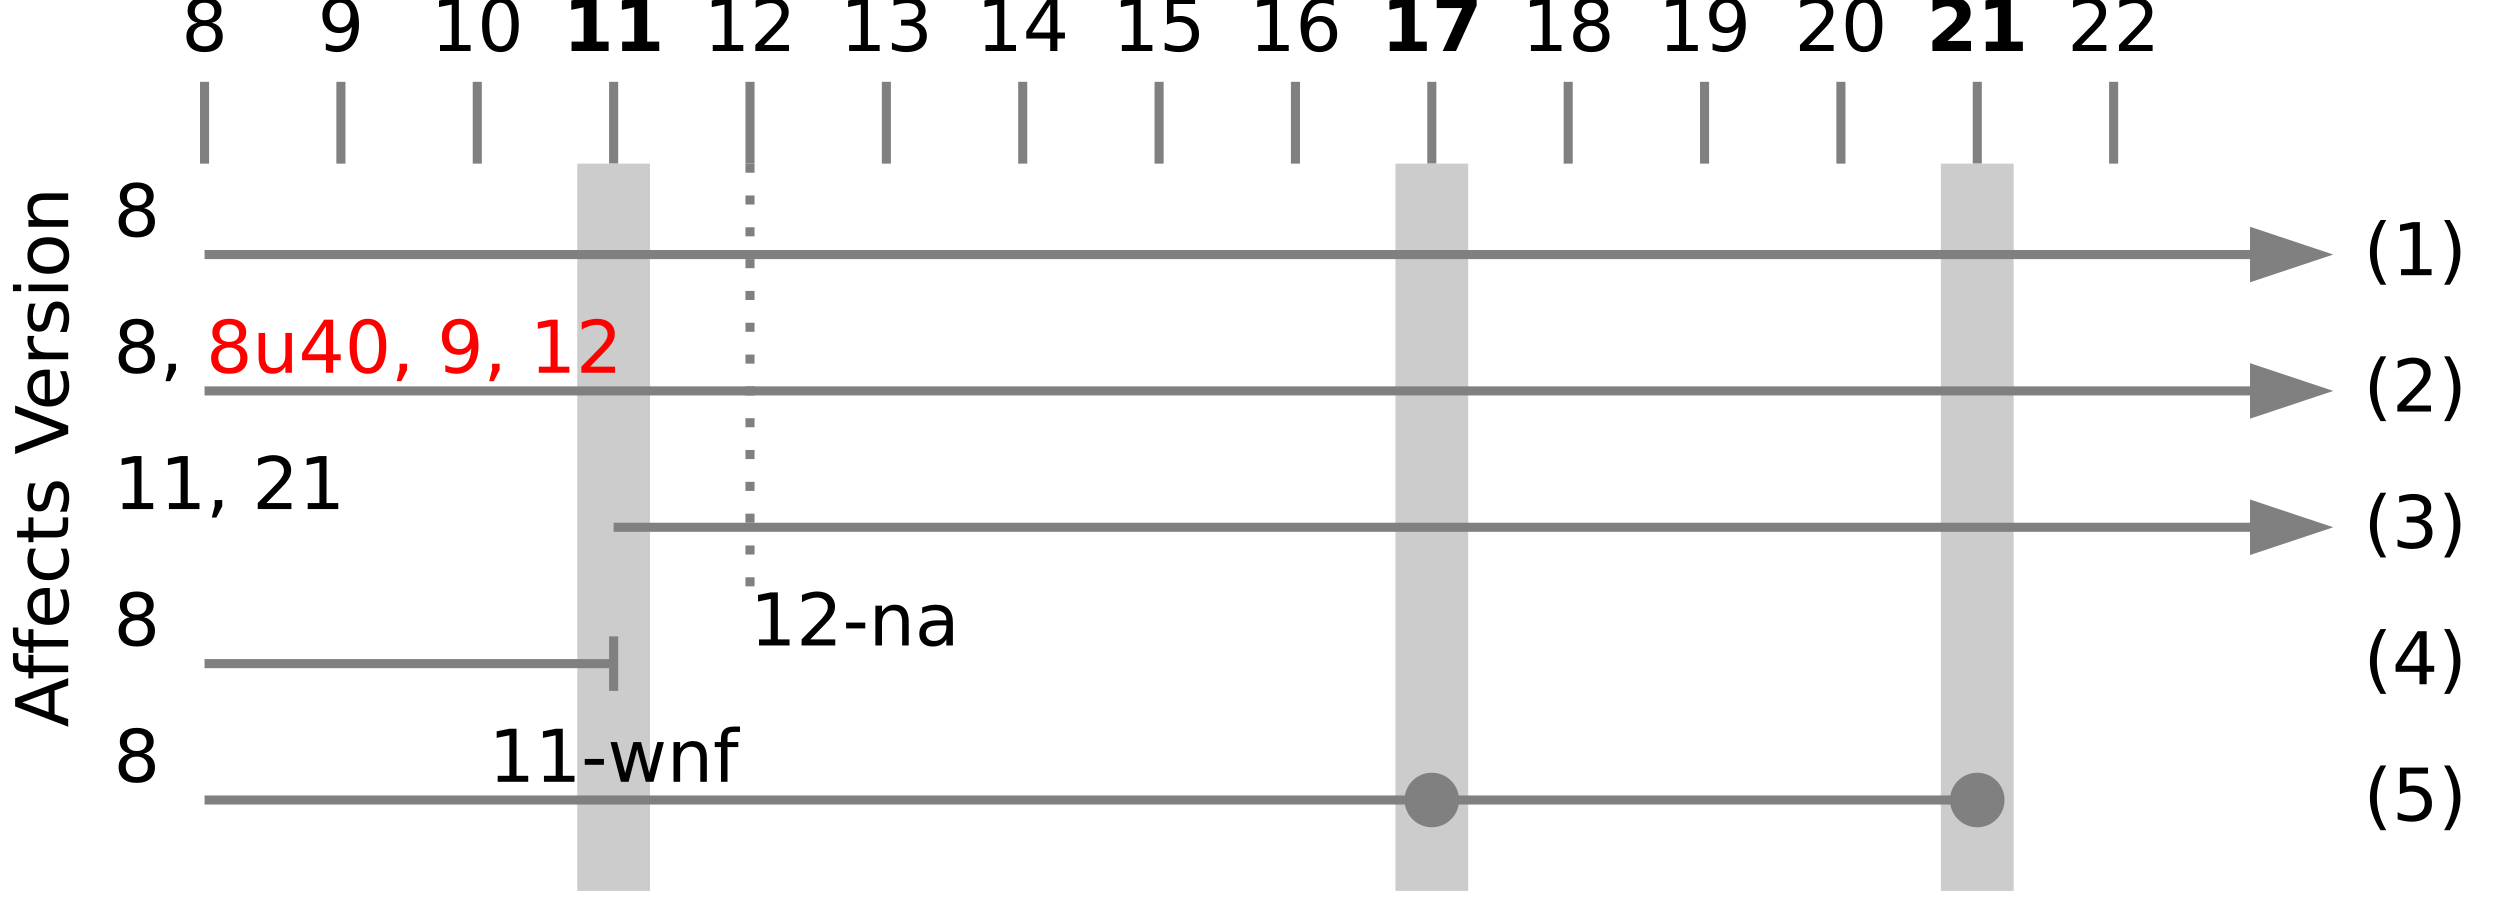
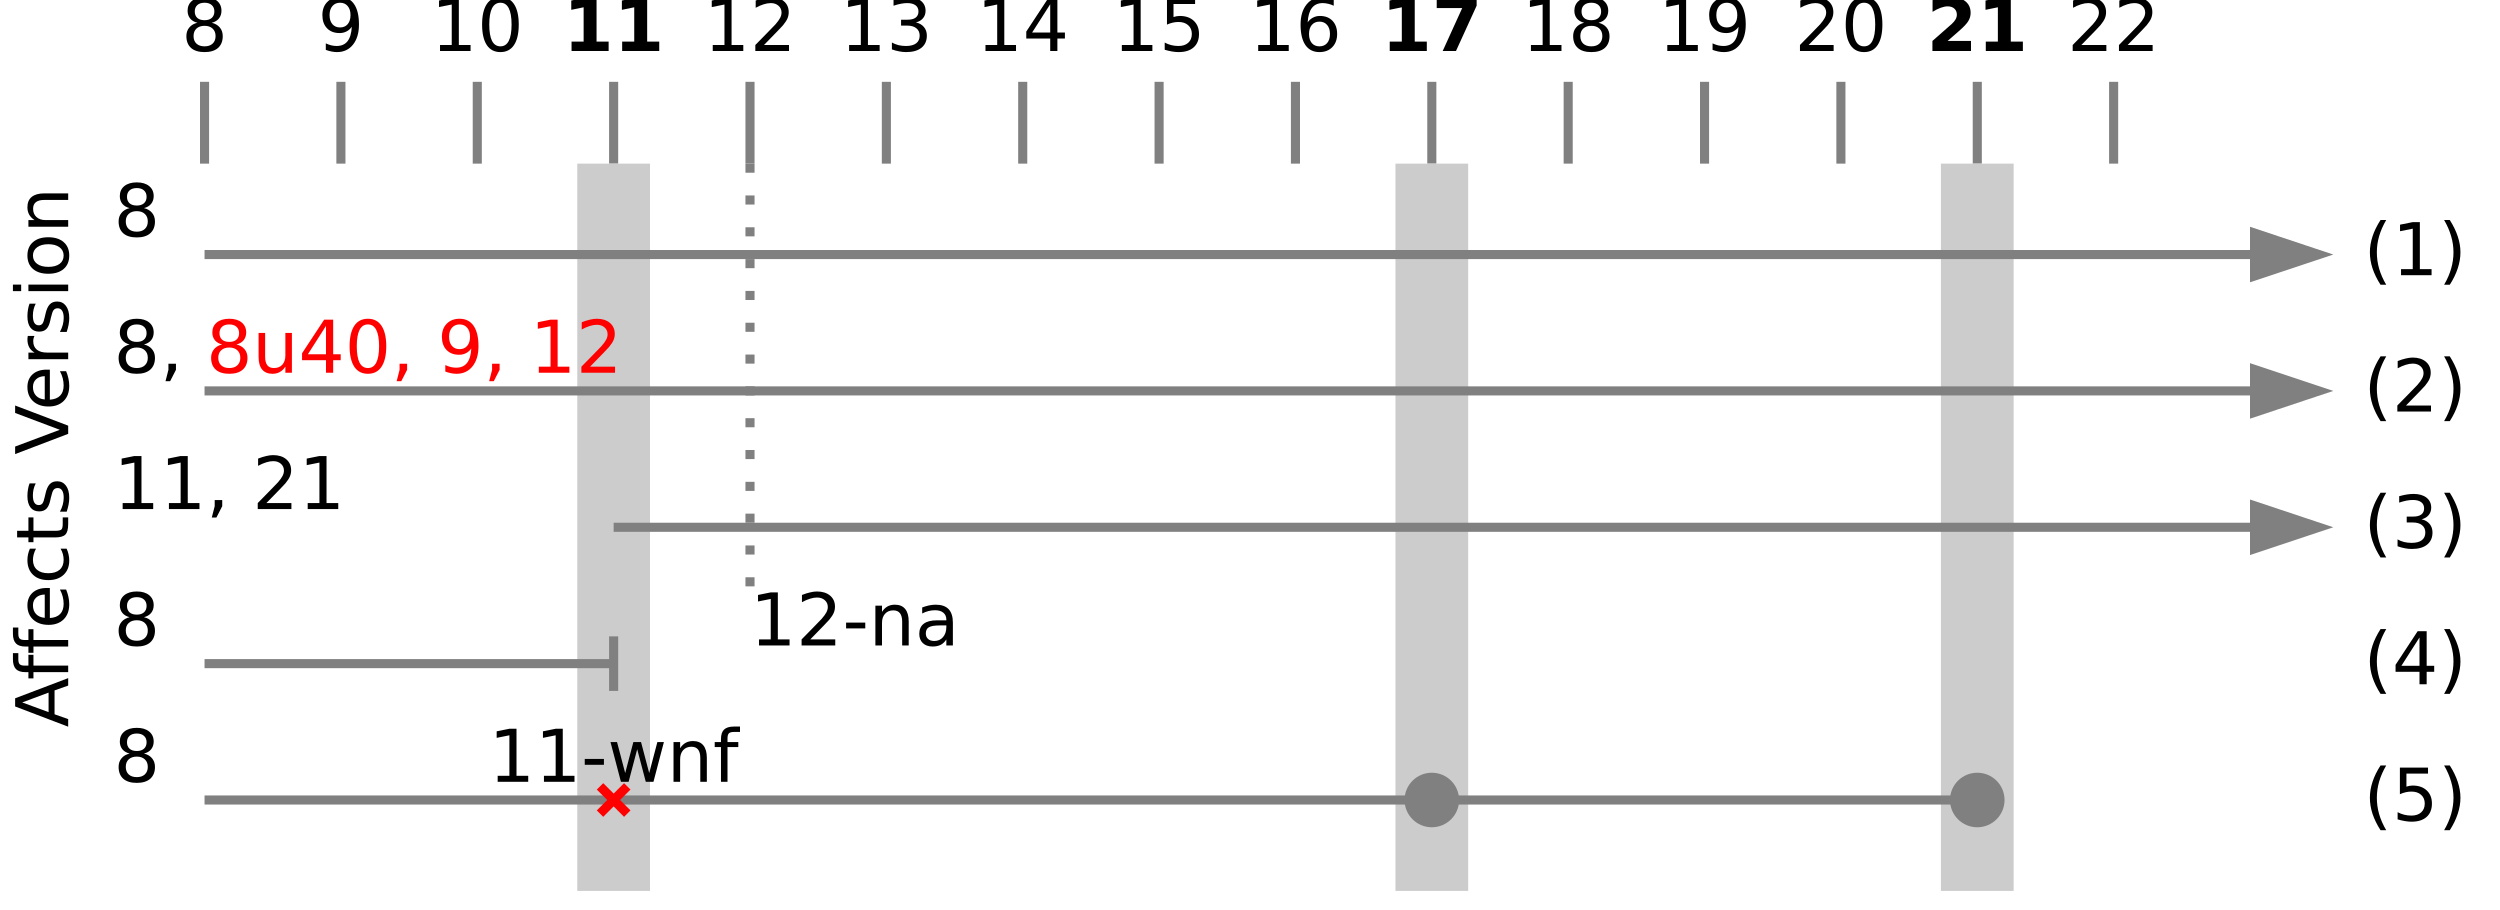
<svg xmlns="http://www.w3.org/2000/svg" width="550" height="200" version="1.1">
  <style>
        rect {
            fill: none;
            stroke: black;
            stroke-width: 1;
        }
        text {
            font: 16px 'DejaVu Sans', sans-serif;
        }
        #head text {
            text-anchor: middle;
            dominant-baseline: text-bottom;
        }
        #refs text {
            dominant-baseline: middle;
        }
        text.lts {
            font-weight: bold;
        }
        #headlines line, #timeline path {
            stroke: #808080;
            stroke-width: 2;
        }
        #lts-lines line {
            stroke: #CCCCCC;
            stroke-width: 16;
        }
    </style>
  <text x="15" y="160" transform="rotate(-90 15, 160)">Affects Version</text>
  <g id="head">
    <text x="45" y="15">8</text>
    <text x="75" y="15">9</text>
    <text x="105" y="15">10</text>
    <text x="135" y="15" class="lts">11</text>
    <text x="165" y="15">12</text>
    <text x="195" y="15">13</text>
    <text x="225" y="15">14</text>
    <text x="255" y="15">15</text>
    <text x="285" y="15">16</text>
    <text x="315" y="15" class="lts">17</text>
    <text x="345" y="15">18</text>
    <text x="375" y="15">19</text>
    <text x="405" y="15">20</text>
    <text x="435" y="15" class="lts">21</text>
    <text x="465" y="15">22</text>
  </g>
  <g id="headlines">
    <line x1="45" y1="18" x2="45" y2="36" />
    <line x1="75" y1="18" x2="75" y2="36" />
    <line x1="105" y1="18" x2="105" y2="36" />
    <line x1="135" y1="18" x2="135" y2="36" />
    <line x1="165" y1="18" x2="165" y2="36" />
    <line x1="165" y1="36" x2="165" y2="130" stroke-dasharray="2 5" />
    <line x1="195" y1="18" x2="195" y2="36" />
    <line x1="225" y1="18" x2="225" y2="36" />
    <line x1="255" y1="18" x2="255" y2="36" />
    <line x1="285" y1="18" x2="285" y2="36" />
    <line x1="315" y1="18" x2="315" y2="36" />
    <line x1="345" y1="18" x2="345" y2="36" />
    <line x1="375" y1="18" x2="375" y2="36" />
    <line x1="405" y1="18" x2="405" y2="36" />
    <line x1="435" y1="18" x2="435" y2="36" />
    <line x1="465" y1="18" x2="465" y2="36" />
  </g>
  <g id="lts-lines">
    <line x1="135" y1="36" x2="135" y2="196" />
    <line x1="315" y1="36" x2="315" y2="196" />
    <line x1="435" y1="36" x2="435" y2="196" />
  </g>
  <g id="timeline">
    <defs>
      <marker id="arrow" viewBox="0 0 20 18" refX="0" refY="9" markerWidth="20" markerHeight="18" orient="auto">
        <path d="M 0 7 L 6 9 L 0 11 Z" fill="#808080" />
      </marker>
      <marker id="circle" viewBox="0 0 12 12" refX="6" refY="6" markerWidth="12" markerHeight="12" orient="auto">
        <circle cx="6" cy="6" r="3" fill="#808080" />
      </marker>
    </defs>
    <text x="25" y="52">8</text>
    <path d="M 45, 56 L 495, 56" marker-end="url(#arrow)" />
    <text x="25" y="82">8,
        <tspan fill="red">8u40, 9, 12</tspan>
    </text>
    <path d="M 45, 86 L 495, 86" marker-end="url(#arrow)" />
    <text x="25" y="112">11, 21</text>
    <path d="M 135, 116 L 495, 116" marker-end="url(#arrow)" />
    <text x="25" y="142">8</text>
    <text x="165" y="142">12-na</text>
    <path d="M  45, 146 L 135, 146              M 135, 152 L 135, 140" />
    <text x="25" y="172">8</text>
    <text x="135" y="172" style="text-anchor: middle">11-wnf</text>
    <path d="M 45, 176 L 315, 176 L 435, 176" marker-mid="url(#circle)" marker-end="url(#circle)" />
+     <path d="M 132, 173 L 138, 179              M 138, 173 L 132, 179" style="stroke: red" />
  </g>
  <g id="refs">
    <text x="520" y="56">(1)</text>
    <text x="520" y="86">(2)</text>
    <text x="520" y="116">(3)</text>
    <text x="520" y="146">(4)</text>
    <text x="520" y="176">(5)</text>
  </g>
</svg>
